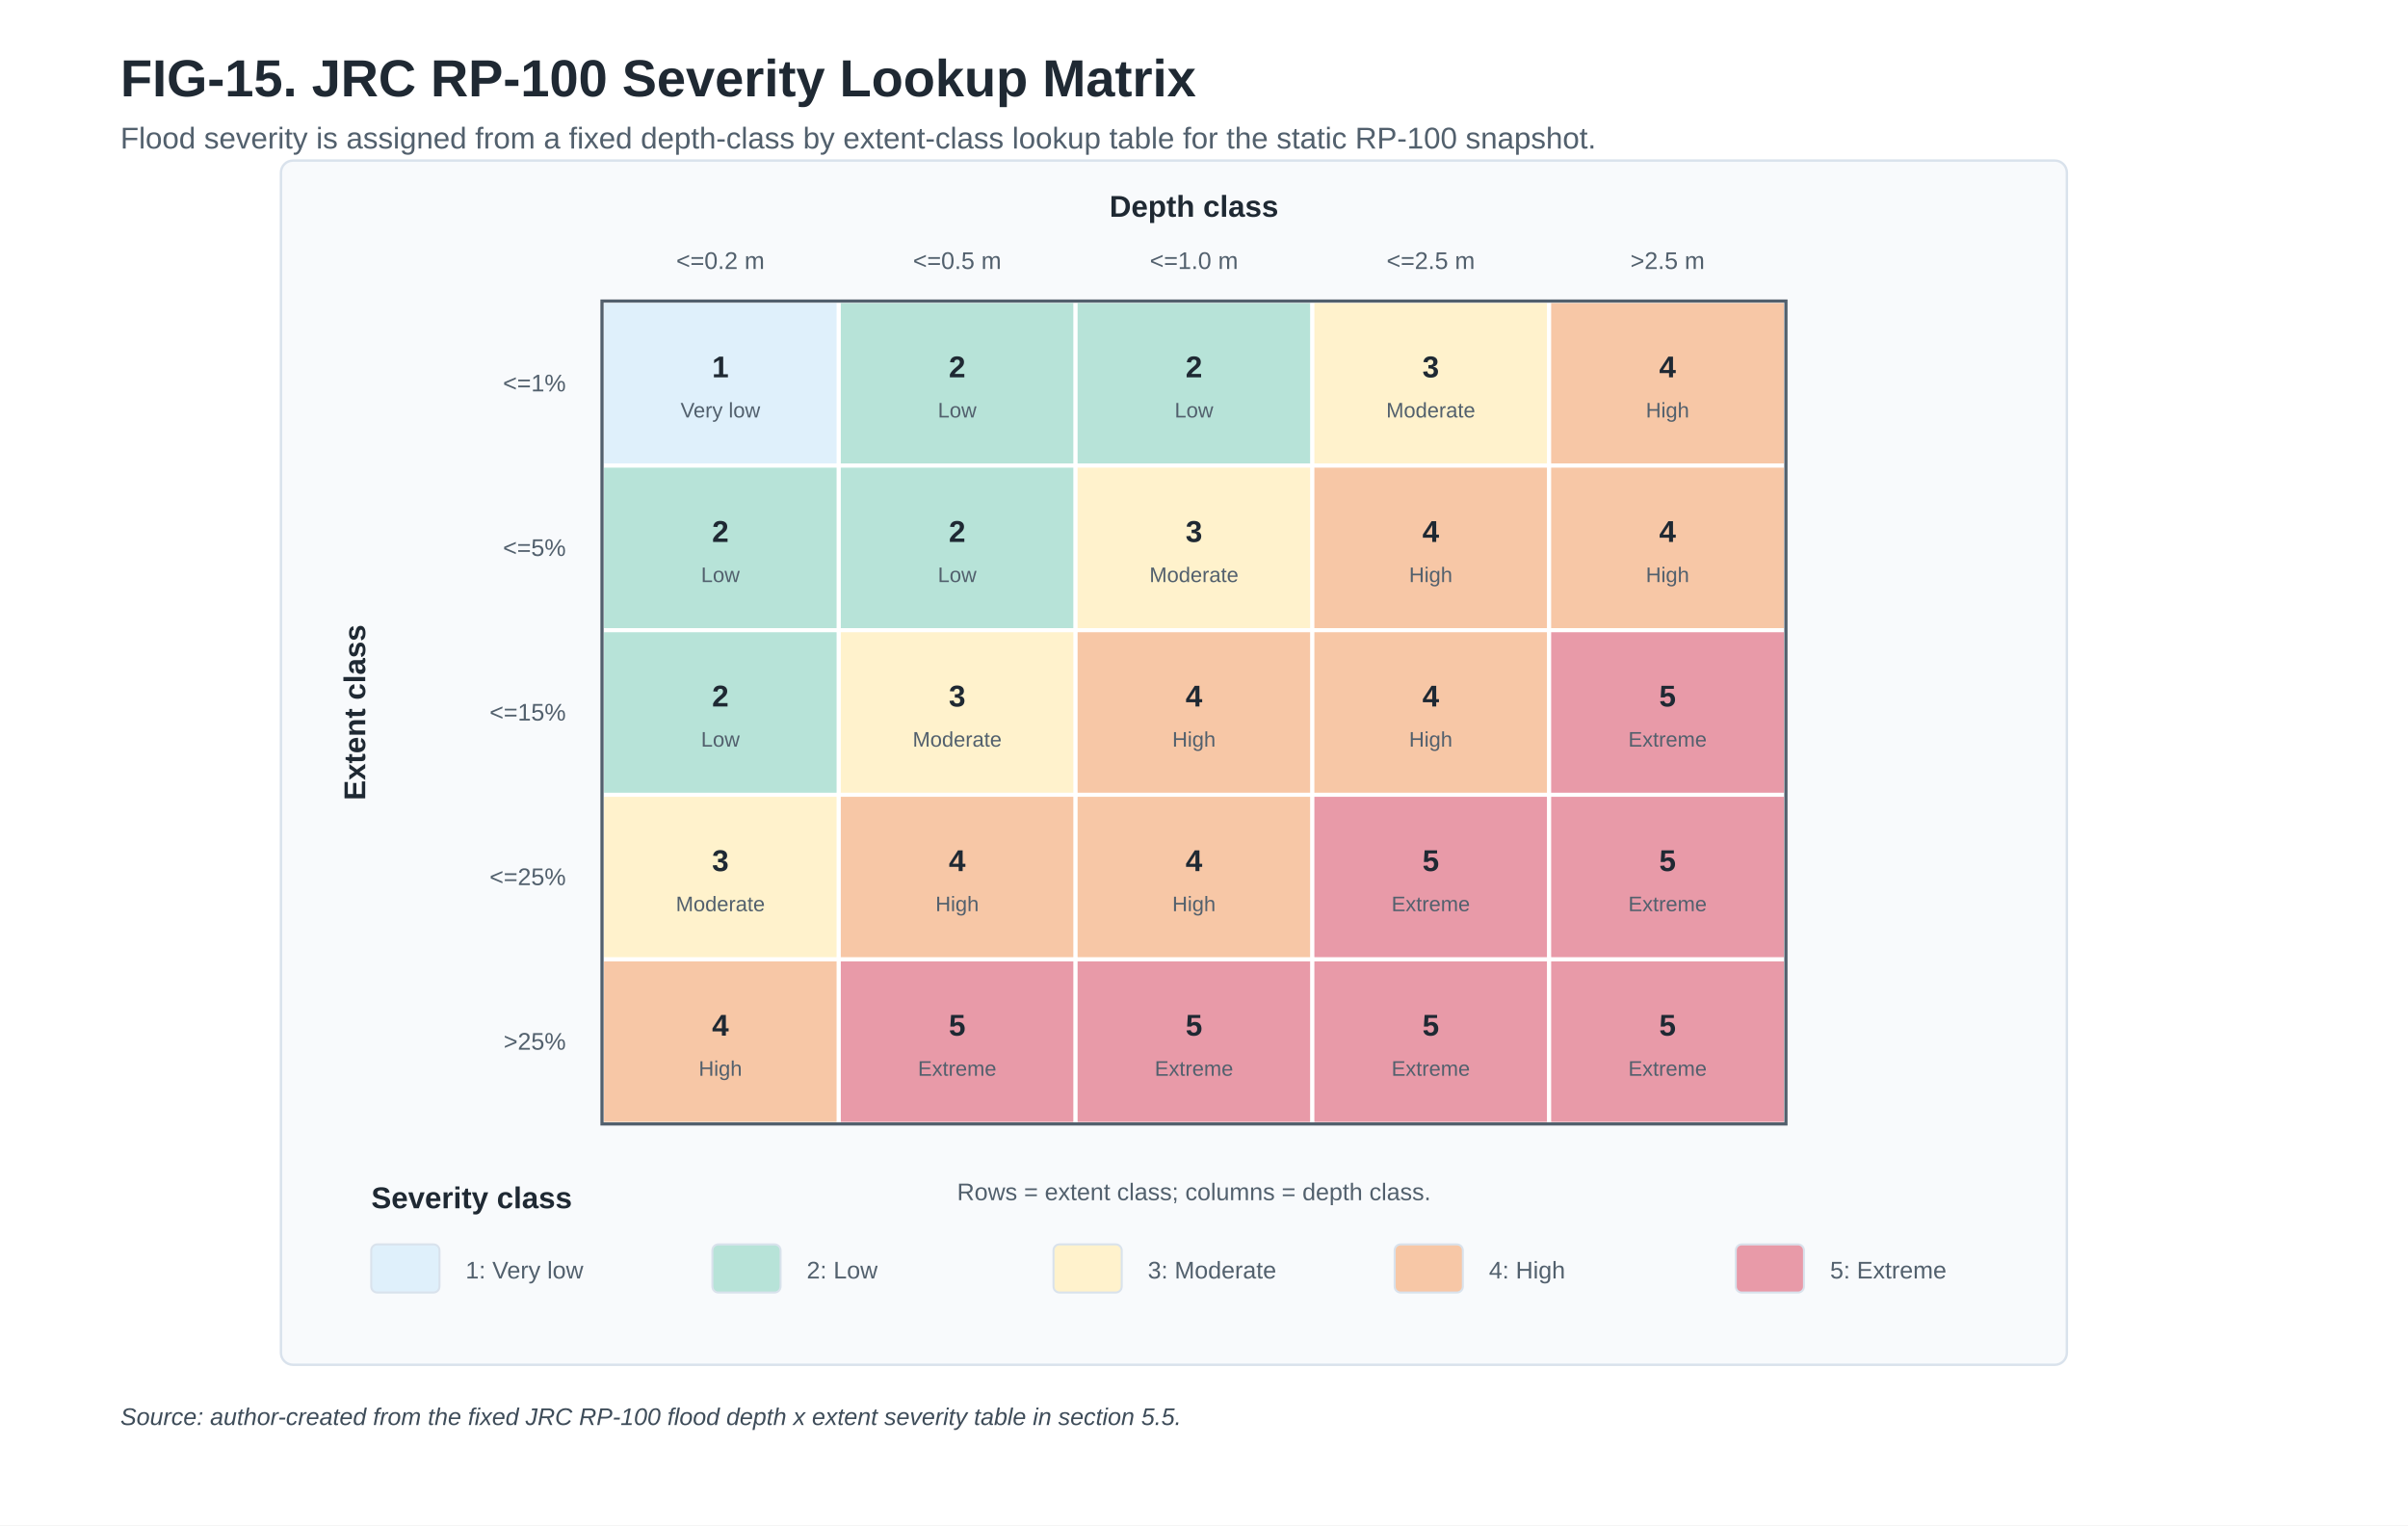
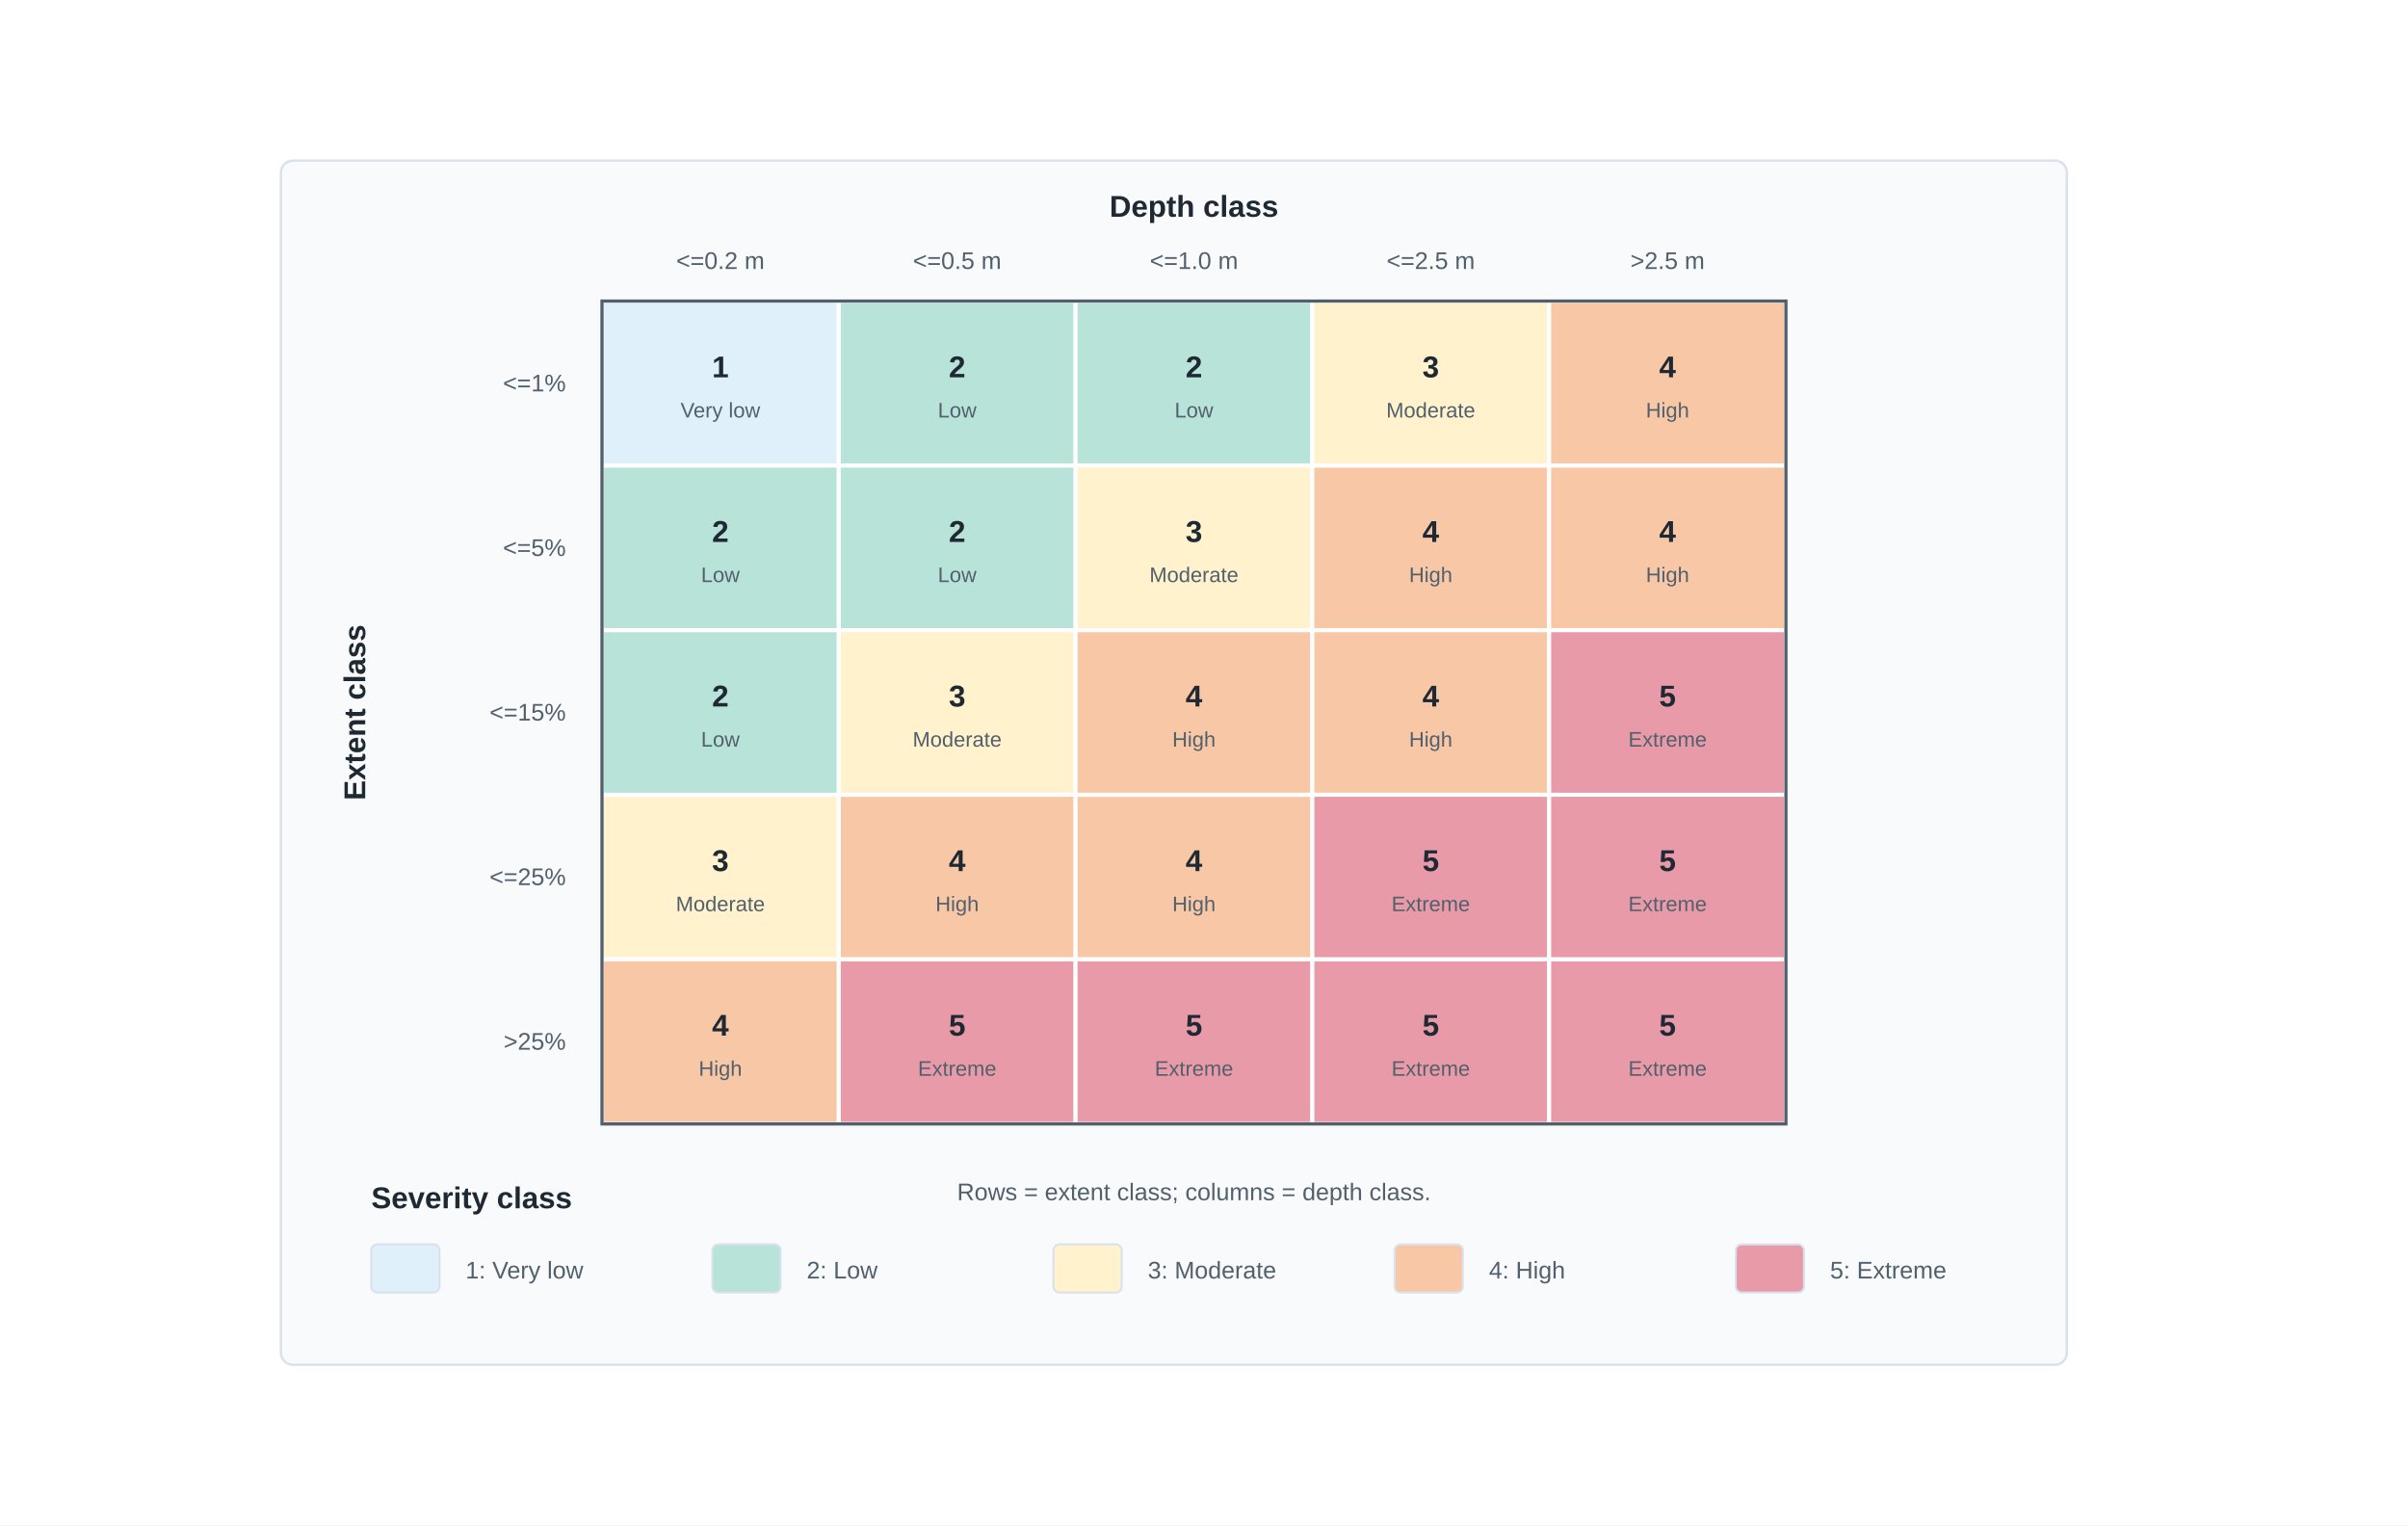
<svg xmlns="http://www.w3.org/2000/svg" width="1200" height="760" viewBox="0 0 1200 760" role="img" aria-labelledby="title desc">
  <style>
text { font-family: Arial, Helvetica, sans-serif; fill: #1f2933; }
.title { font-size: 26px; font-weight: 700; }
.subtitle { font-size: 15px; fill: #52606d; }
.label { font-size: 15px; font-weight: 700; }
.small { font-size: 12px; fill: #52606d; }
.tiny { font-size: 10.5px; fill: #52606d; }
.note { font-size: 12px; fill: #3e4c59; font-style: italic; }
.axis { stroke: #52606d; stroke-width: 1.2; }
.gridline { stroke: #d9e2ec; stroke-width: 1; }
.arrow { stroke: #52606d; stroke-width: 2.0; fill: none; marker-end: url(#arrow); }
</style>
  <defs>
    <marker id="arrow" viewBox="0 0 12 12" refX="10" refY="6" markerWidth="12" markerHeight="12" markerUnits="userSpaceOnUse" orient="auto-start-reverse">
      <path d="M 1 1 L 11 6 L 1 11 z" fill="#52606d" />
    </marker>
  </defs>
  <rect width="1200" height="760" fill="white" />
-   <text x="60.0" y="48.0" class="title" text-anchor="start">FIG-15. JRC RP-100 Severity Lookup Matrix</text>
-   <text x="60.0" y="74.0" class="subtitle" text-anchor="start">Flood severity is assigned from a fixed depth-class by extent-class lookup table for the static RP-100 snapshot.</text>
  <rect x="140" y="80" width="890" height="600" rx="6" fill="#f8fafc" stroke="#d9e2ec" stroke-width="1.2" />
  <text x="595.0" y="108.0" class="label" text-anchor="middle">Depth class</text>
  <text x="182.0" y="355.0" class="label" text-anchor="middle" transform="rotate(-90 182 355.0)">Extent class</text>
  <text x="359.0" y="134.0" class="small" text-anchor="middle">&lt;=0.2 m</text>
  <text x="477.0" y="134.0" class="small" text-anchor="middle">&lt;=0.5 m</text>
  <text x="595.0" y="134.0" class="small" text-anchor="middle">&lt;=1.0 m</text>
  <text x="713.0" y="134.0" class="small" text-anchor="middle">&lt;=2.5 m</text>
  <text x="831.0" y="134.0" class="small" text-anchor="middle">&gt;2.5 m</text>
  <text x="282.0" y="195.0" class="small" text-anchor="end">&lt;=1%</text>
  <text x="282.0" y="277.0" class="small" text-anchor="end">&lt;=5%</text>
  <text x="282.0" y="359.0" class="small" text-anchor="end">&lt;=15%</text>
  <text x="282.0" y="441.0" class="small" text-anchor="end">&lt;=25%</text>
  <text x="282.0" y="523.0" class="small" text-anchor="end">&gt;25%</text>
  <rect x="300" y="150" width="118" height="82" rx="0" fill="#dff0fb" stroke="white" stroke-width="2.0" />
  <text x="359.0" y="188.0" class="label" text-anchor="middle">1</text>
  <text x="359.0" y="208.0" class="tiny" text-anchor="middle">Very low</text>
  <rect x="418" y="150" width="118" height="82" rx="0" fill="#b7e3d8" stroke="white" stroke-width="2.0" />
  <text x="477.0" y="188.0" class="label" text-anchor="middle">2</text>
  <text x="477.0" y="208.0" class="tiny" text-anchor="middle">Low</text>
  <rect x="536" y="150" width="118" height="82" rx="0" fill="#b7e3d8" stroke="white" stroke-width="2.0" />
  <text x="595.0" y="188.0" class="label" text-anchor="middle">2</text>
  <text x="595.0" y="208.0" class="tiny" text-anchor="middle">Low</text>
  <rect x="654" y="150" width="118" height="82" rx="0" fill="#fff2cc" stroke="white" stroke-width="2.0" />
  <text x="713.0" y="188.0" class="label" text-anchor="middle">3</text>
  <text x="713.0" y="208.0" class="tiny" text-anchor="middle">Moderate</text>
  <rect x="772" y="150" width="118" height="82" rx="0" fill="#f7c7a6" stroke="white" stroke-width="2.0" />
  <text x="831.0" y="188.0" class="label" text-anchor="middle">4</text>
  <text x="831.0" y="208.0" class="tiny" text-anchor="middle">High</text>
  <rect x="300" y="232" width="118" height="82" rx="0" fill="#b7e3d8" stroke="white" stroke-width="2.0" />
  <text x="359.0" y="270.0" class="label" text-anchor="middle">2</text>
  <text x="359.0" y="290.0" class="tiny" text-anchor="middle">Low</text>
  <rect x="418" y="232" width="118" height="82" rx="0" fill="#b7e3d8" stroke="white" stroke-width="2.0" />
  <text x="477.0" y="270.0" class="label" text-anchor="middle">2</text>
  <text x="477.0" y="290.0" class="tiny" text-anchor="middle">Low</text>
  <rect x="536" y="232" width="118" height="82" rx="0" fill="#fff2cc" stroke="white" stroke-width="2.0" />
  <text x="595.0" y="270.0" class="label" text-anchor="middle">3</text>
  <text x="595.0" y="290.0" class="tiny" text-anchor="middle">Moderate</text>
  <rect x="654" y="232" width="118" height="82" rx="0" fill="#f7c7a6" stroke="white" stroke-width="2.0" />
  <text x="713.0" y="270.0" class="label" text-anchor="middle">4</text>
  <text x="713.0" y="290.0" class="tiny" text-anchor="middle">High</text>
  <rect x="772" y="232" width="118" height="82" rx="0" fill="#f7c7a6" stroke="white" stroke-width="2.0" />
  <text x="831.0" y="270.0" class="label" text-anchor="middle">4</text>
  <text x="831.0" y="290.0" class="tiny" text-anchor="middle">High</text>
  <rect x="300" y="314" width="118" height="82" rx="0" fill="#b7e3d8" stroke="white" stroke-width="2.0" />
  <text x="359.0" y="352.0" class="label" text-anchor="middle">2</text>
  <text x="359.0" y="372.0" class="tiny" text-anchor="middle">Low</text>
  <rect x="418" y="314" width="118" height="82" rx="0" fill="#fff2cc" stroke="white" stroke-width="2.0" />
  <text x="477.0" y="352.0" class="label" text-anchor="middle">3</text>
  <text x="477.0" y="372.0" class="tiny" text-anchor="middle">Moderate</text>
  <rect x="536" y="314" width="118" height="82" rx="0" fill="#f7c7a6" stroke="white" stroke-width="2.0" />
  <text x="595.0" y="352.0" class="label" text-anchor="middle">4</text>
  <text x="595.0" y="372.0" class="tiny" text-anchor="middle">High</text>
  <rect x="654" y="314" width="118" height="82" rx="0" fill="#f7c7a6" stroke="white" stroke-width="2.0" />
  <text x="713.0" y="352.0" class="label" text-anchor="middle">4</text>
  <text x="713.0" y="372.0" class="tiny" text-anchor="middle">High</text>
  <rect x="772" y="314" width="118" height="82" rx="0" fill="#e89aa8" stroke="white" stroke-width="2.0" />
  <text x="831.0" y="352.0" class="label" text-anchor="middle">5</text>
  <text x="831.0" y="372.0" class="tiny" text-anchor="middle">Extreme</text>
  <rect x="300" y="396" width="118" height="82" rx="0" fill="#fff2cc" stroke="white" stroke-width="2.0" />
  <text x="359.0" y="434.0" class="label" text-anchor="middle">3</text>
  <text x="359.0" y="454.0" class="tiny" text-anchor="middle">Moderate</text>
  <rect x="418" y="396" width="118" height="82" rx="0" fill="#f7c7a6" stroke="white" stroke-width="2.0" />
  <text x="477.0" y="434.0" class="label" text-anchor="middle">4</text>
  <text x="477.0" y="454.0" class="tiny" text-anchor="middle">High</text>
  <rect x="536" y="396" width="118" height="82" rx="0" fill="#f7c7a6" stroke="white" stroke-width="2.0" />
  <text x="595.0" y="434.0" class="label" text-anchor="middle">4</text>
  <text x="595.0" y="454.0" class="tiny" text-anchor="middle">High</text>
  <rect x="654" y="396" width="118" height="82" rx="0" fill="#e89aa8" stroke="white" stroke-width="2.0" />
  <text x="713.0" y="434.0" class="label" text-anchor="middle">5</text>
  <text x="713.0" y="454.0" class="tiny" text-anchor="middle">Extreme</text>
  <rect x="772" y="396" width="118" height="82" rx="0" fill="#e89aa8" stroke="white" stroke-width="2.0" />
  <text x="831.0" y="434.0" class="label" text-anchor="middle">5</text>
  <text x="831.0" y="454.0" class="tiny" text-anchor="middle">Extreme</text>
  <rect x="300" y="478" width="118" height="82" rx="0" fill="#f7c7a6" stroke="white" stroke-width="2.0" />
  <text x="359.0" y="516.0" class="label" text-anchor="middle">4</text>
  <text x="359.0" y="536.0" class="tiny" text-anchor="middle">High</text>
  <rect x="418" y="478" width="118" height="82" rx="0" fill="#e89aa8" stroke="white" stroke-width="2.0" />
  <text x="477.0" y="516.0" class="label" text-anchor="middle">5</text>
  <text x="477.0" y="536.0" class="tiny" text-anchor="middle">Extreme</text>
  <rect x="536" y="478" width="118" height="82" rx="0" fill="#e89aa8" stroke="white" stroke-width="2.0" />
  <text x="595.0" y="516.0" class="label" text-anchor="middle">5</text>
  <text x="595.0" y="536.0" class="tiny" text-anchor="middle">Extreme</text>
  <rect x="654" y="478" width="118" height="82" rx="0" fill="#e89aa8" stroke="white" stroke-width="2.0" />
  <text x="713.0" y="516.0" class="label" text-anchor="middle">5</text>
  <text x="713.0" y="536.0" class="tiny" text-anchor="middle">Extreme</text>
  <rect x="772" y="478" width="118" height="82" rx="0" fill="#e89aa8" stroke="white" stroke-width="2.0" />
  <text x="831.0" y="516.0" class="label" text-anchor="middle">5</text>
  <text x="831.0" y="536.0" class="tiny" text-anchor="middle">Extreme</text>
  <rect x="300" y="150" width="590" height="410" rx="0" fill="none" stroke="#52606d" stroke-width="1.6" />
  <text x="595.0" y="598.0" class="small" text-anchor="middle">Rows = extent class; columns = depth class.</text>
  <text x="185.0" y="602.0" class="label" text-anchor="start">Severity class</text>
  <rect x="185" y="620" width="34" height="24" rx="3" fill="#dff0fb" stroke="#d9e2ec" stroke-width="1.0" />
  <text x="232.0" y="637.0" class="small" text-anchor="start">1: Very low</text>
  <rect x="355" y="620" width="34" height="24" rx="3" fill="#b7e3d8" stroke="#d9e2ec" stroke-width="1.0" />
  <text x="402.0" y="637.0" class="small" text-anchor="start">2: Low</text>
  <rect x="525" y="620" width="34" height="24" rx="3" fill="#fff2cc" stroke="#d9e2ec" stroke-width="1.0" />
  <text x="572.0" y="637.0" class="small" text-anchor="start">3: Moderate</text>
  <rect x="695" y="620" width="34" height="24" rx="3" fill="#f7c7a6" stroke="#d9e2ec" stroke-width="1.0" />
  <text x="742.0" y="637.0" class="small" text-anchor="start">4: High</text>
  <rect x="865" y="620" width="34" height="24" rx="3" fill="#e89aa8" stroke="#d9e2ec" stroke-width="1.0" />
  <text x="912.0" y="637.0" class="small" text-anchor="start">5: Extreme</text>
-   <text x="60.0" y="710.0" class="note" text-anchor="start">Source: author-created from the fixed JRC RP-100 flood depth x extent severity table in section 5.5.</text>
</svg>
